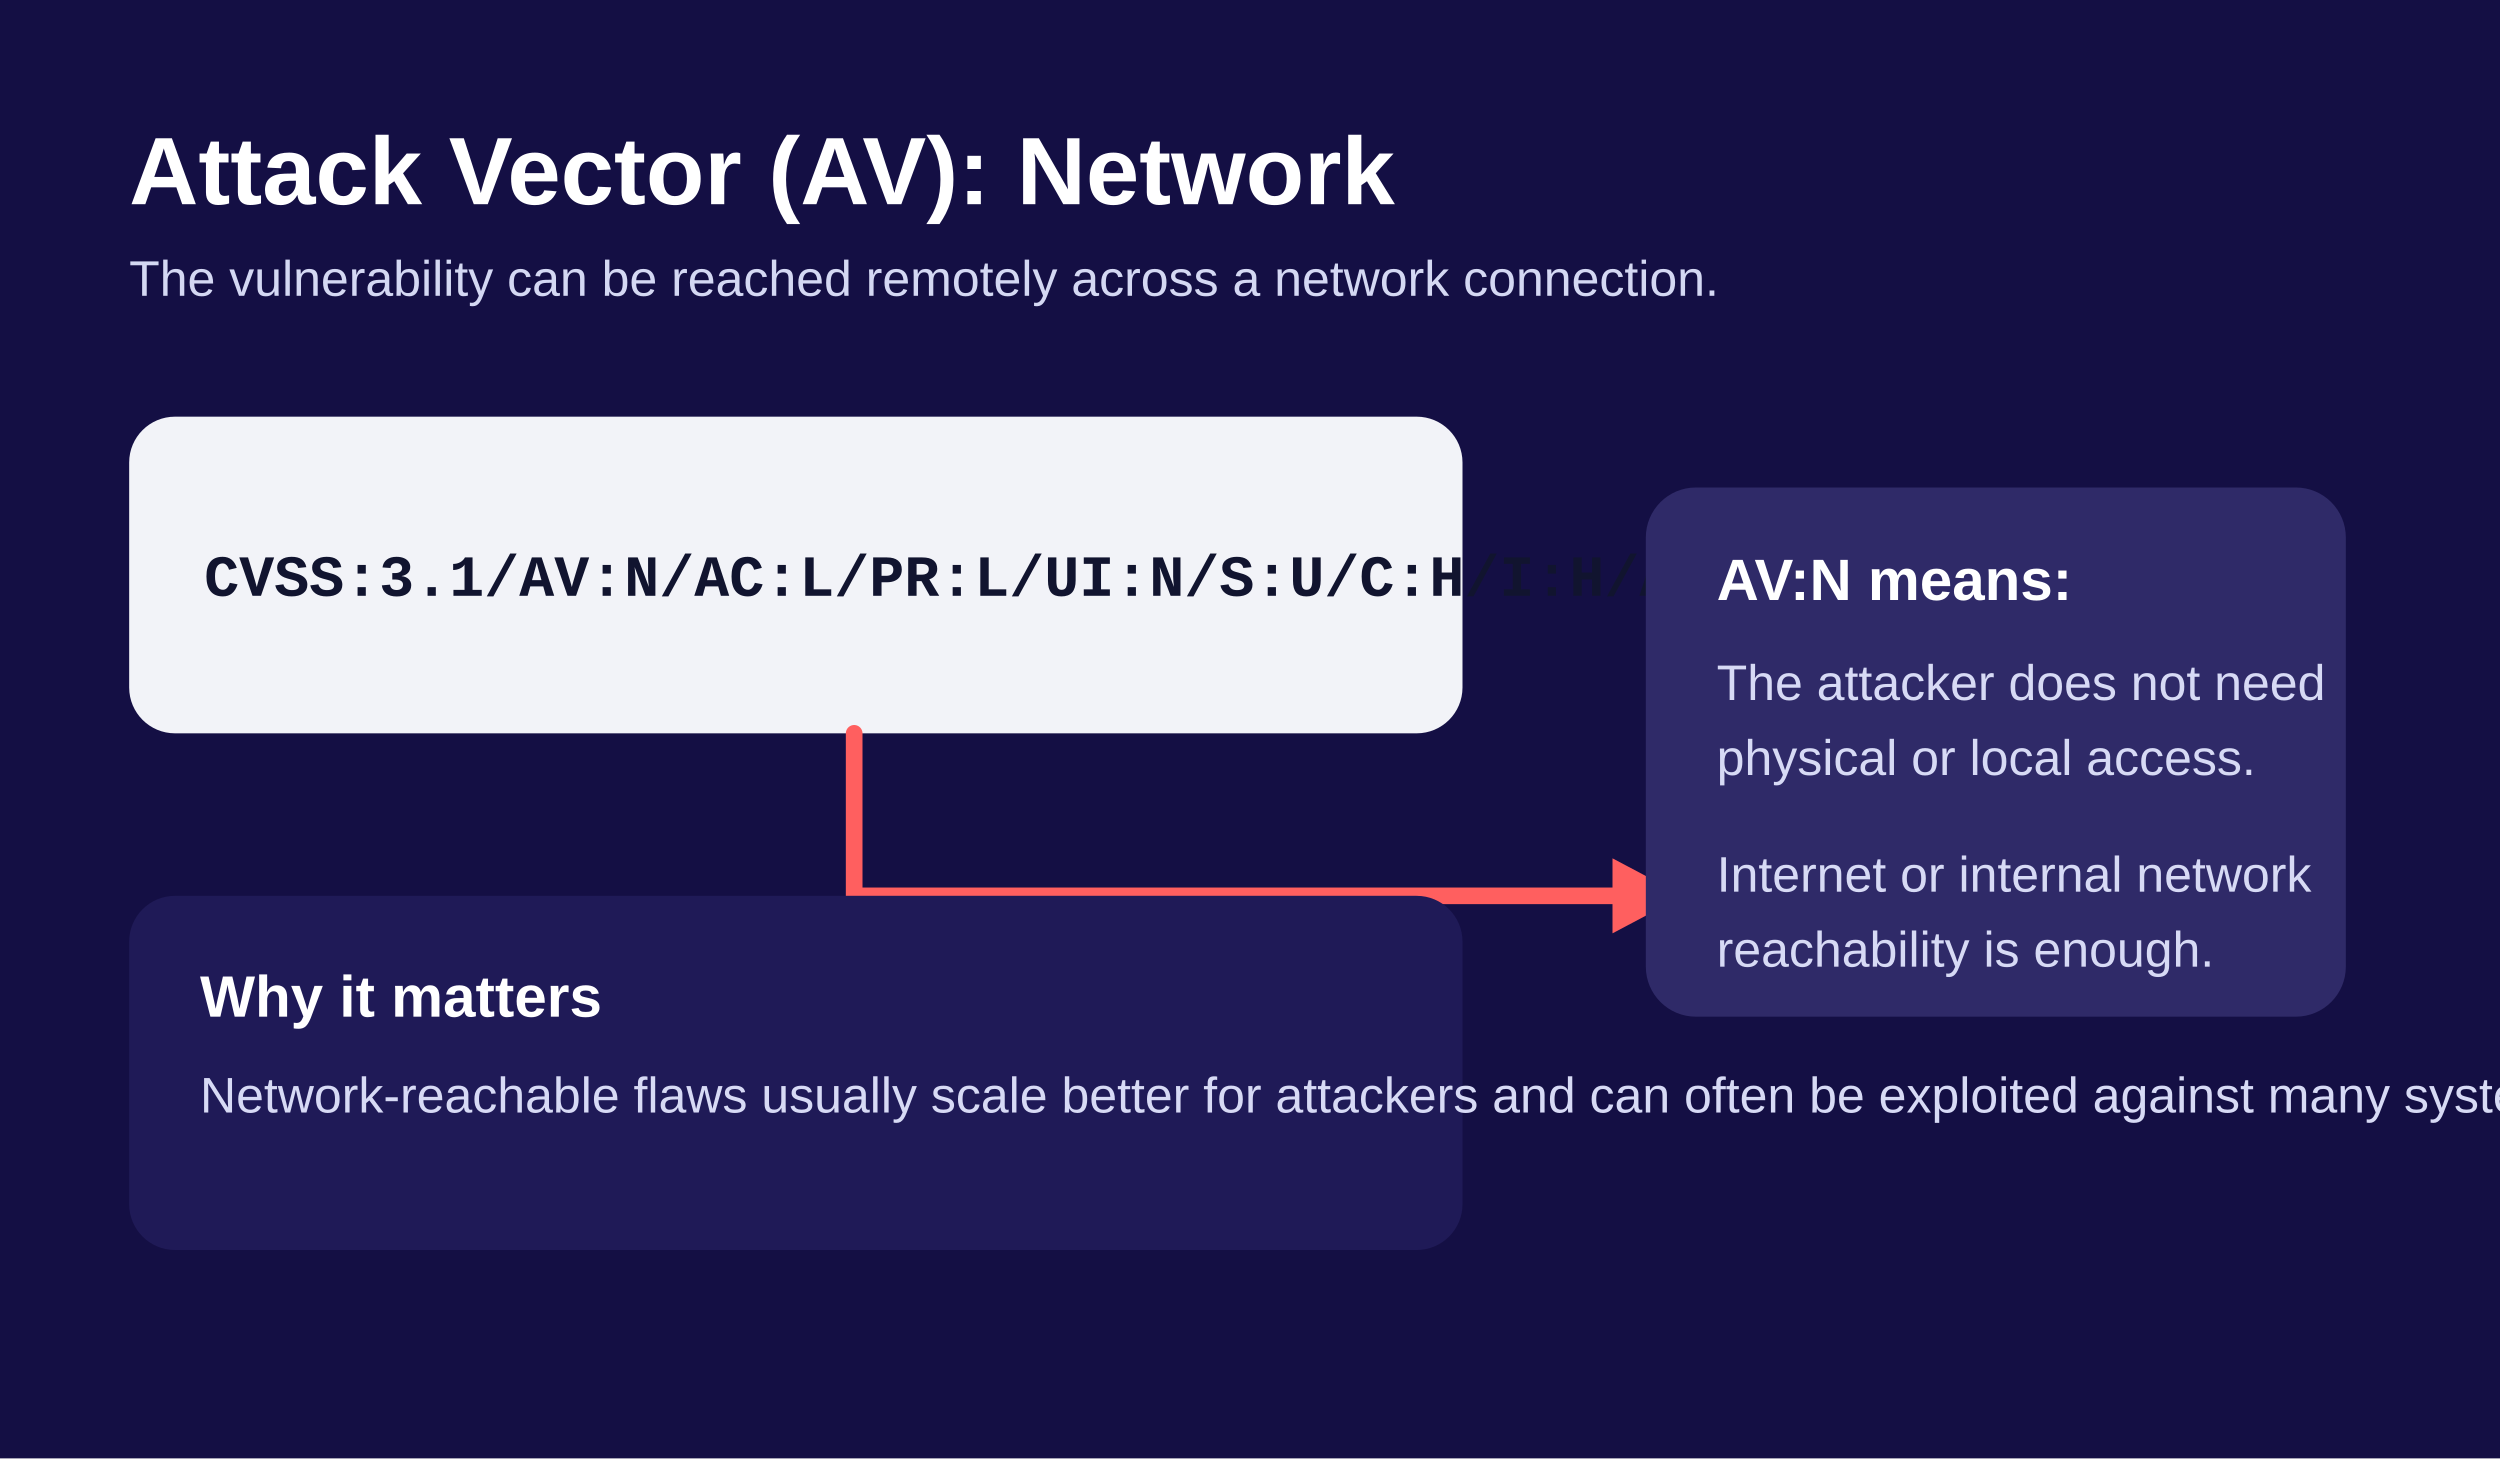
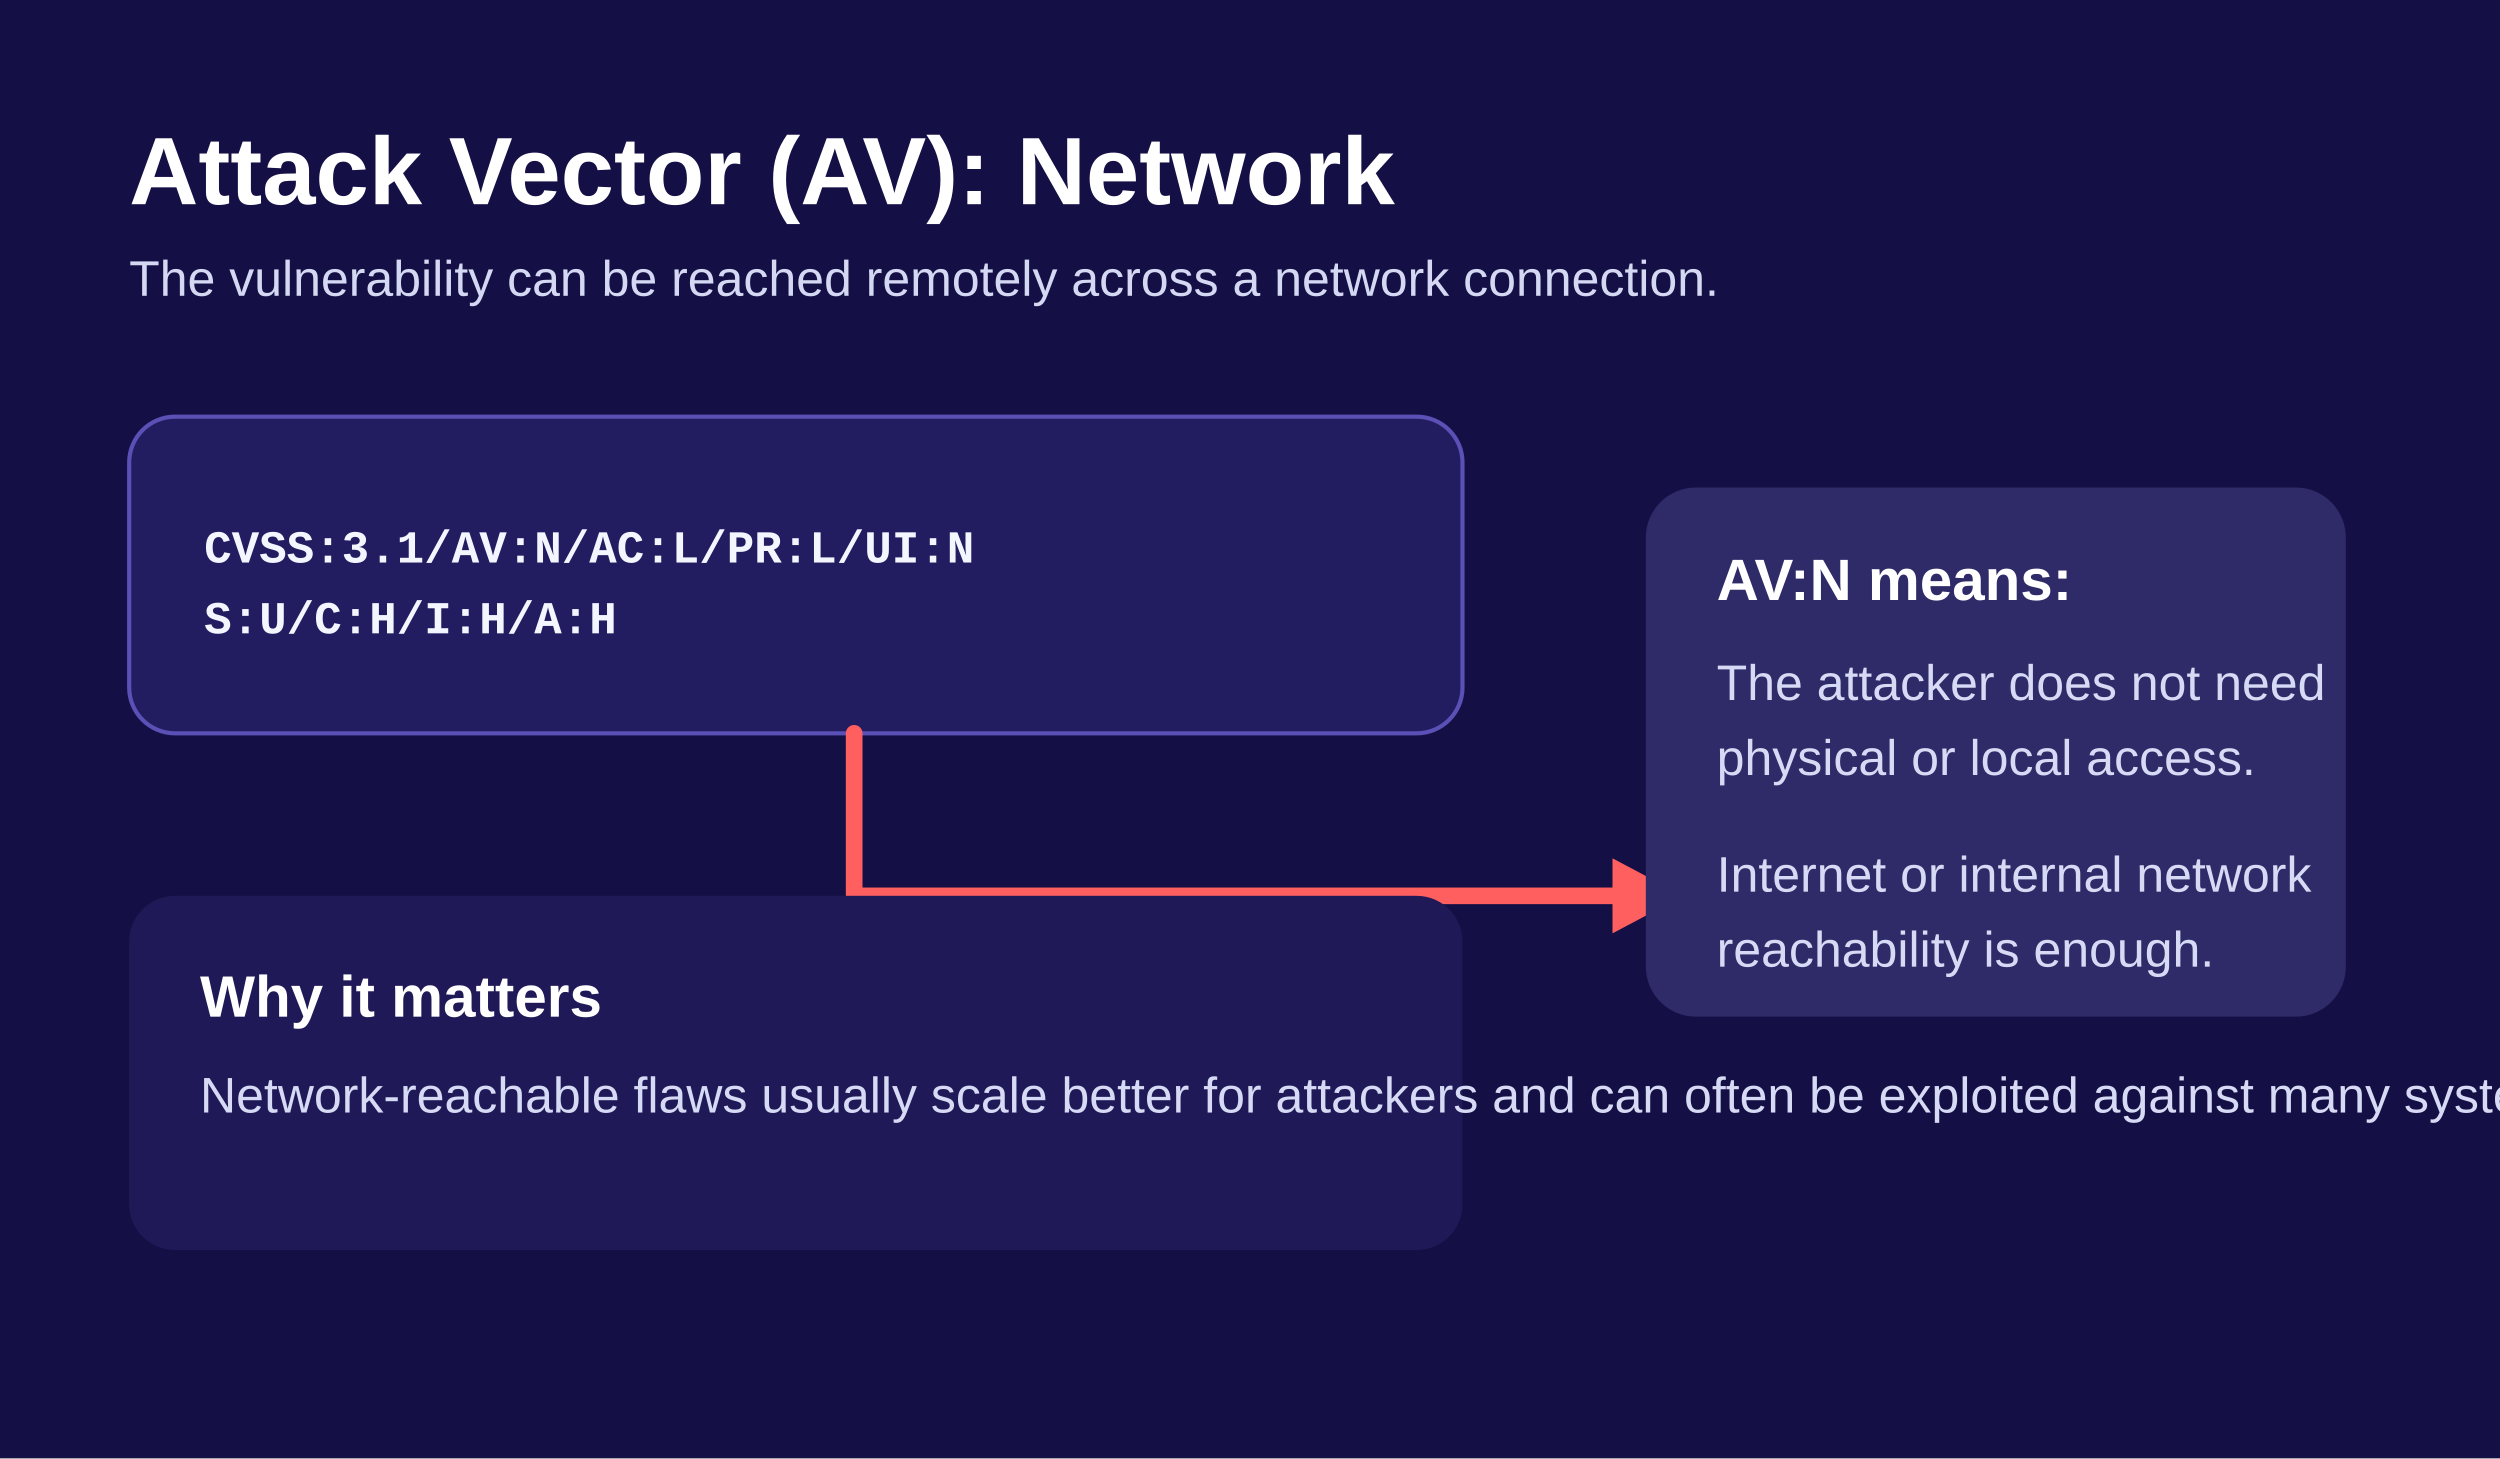
<svg xmlns="http://www.w3.org/2000/svg" width="1200" height="700" viewBox="0 0 1200 700" role="img" aria-labelledby="title desc">
  <defs>
    <style>
      .title { fill: #ffffff; font: 700 46px 'Segoe UI', Arial, sans-serif; }
      .subtitle { fill: #d4d8f3; font: 400 24px 'Segoe UI', Arial, sans-serif; }
      .panelTitle { fill: #ffffff; font: 700 28px 'Segoe UI', Arial, sans-serif; }
      .body { fill: #d7daf5; font: 400 24px 'Segoe UI', Arial, sans-serif; }
-       .code { fill: #11142f; font: 700 28px 'Consolas', 'Courier New', monospace; }
-       .callout { fill: #171b38; font: 700 22px 'Segoe UI', Arial, sans-serif; }
+       .code { fill: #f4f6ff; font: 700 22px 'Consolas', 'Courier New', monospace; }
    </style>
  </defs>
  <rect width="1200" height="700" fill="#140f44" />
  <text x="62" y="98" class="title">Attack Vector (AV): Network</text>
  <text x="62" y="142" class="subtitle">The vulnerability can be reached remotely across a network connection.</text>
-   <rect x="62" y="200" width="640" height="152" rx="22" fill="#f2f3f8" />
-   <text x="98" y="286" class="code">CVSS:3.1/AV:N/AC:L/PR:L/UI:N/S:U/C:H/I:H/A:H</text>
+   <rect x="62" y="200" width="640" height="152" rx="22" fill="#221d60" stroke="#5b50b5" stroke-width="2" />
+   <text x="98" y="270" class="code">CVSS:3.1/AV:N/AC:L/PR:L/UI:N</text>
+   <text x="98" y="304" class="code">S:U/C:H/I:H/A:H</text>
  <path d="M 410 352 L 410 430 L 808 430" fill="none" stroke="#ff5f5f" stroke-width="8" stroke-linecap="round" />
  <polygon points="808,430 774,412 774,448" fill="#ff5f5f" />
  <rect x="790" y="234" width="336" height="254" rx="24" fill="#2f2a68" />
  <text x="824" y="288" class="panelTitle">AV:N means:</text>
  <text x="824" y="336" class="body">The attacker does not need</text>
  <text x="824" y="372" class="body">physical or local access.</text>
  <text x="824" y="428" class="body">Internet or internal network</text>
  <text x="824" y="464" class="body">reachability is enough.</text>
  <rect x="62" y="430" width="640" height="170" rx="22" fill="#1f1a57" />
  <text x="96" y="488" class="panelTitle">Why it matters</text>
  <text x="96" y="534" class="body">Network-reachable flaws usually scale better for attackers and can often be exploited against many systems at once.</text>
</svg>
